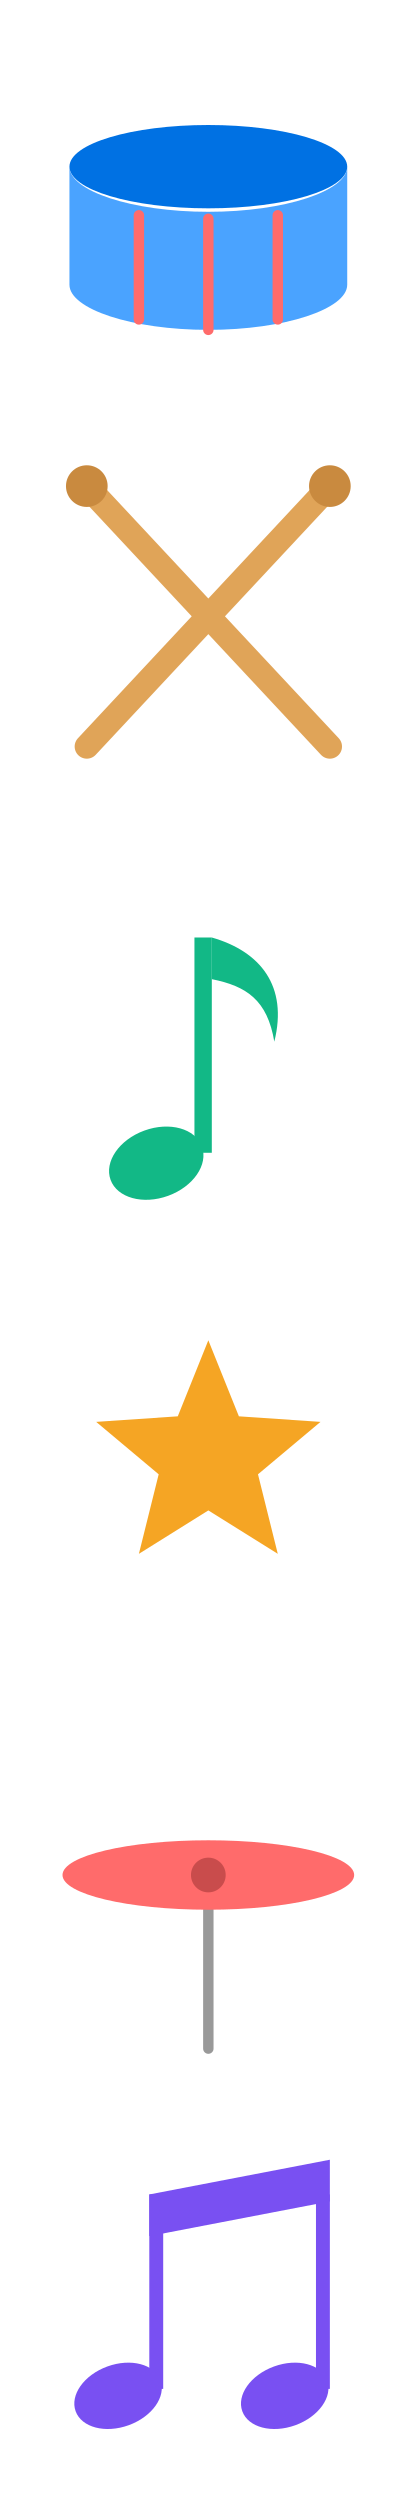
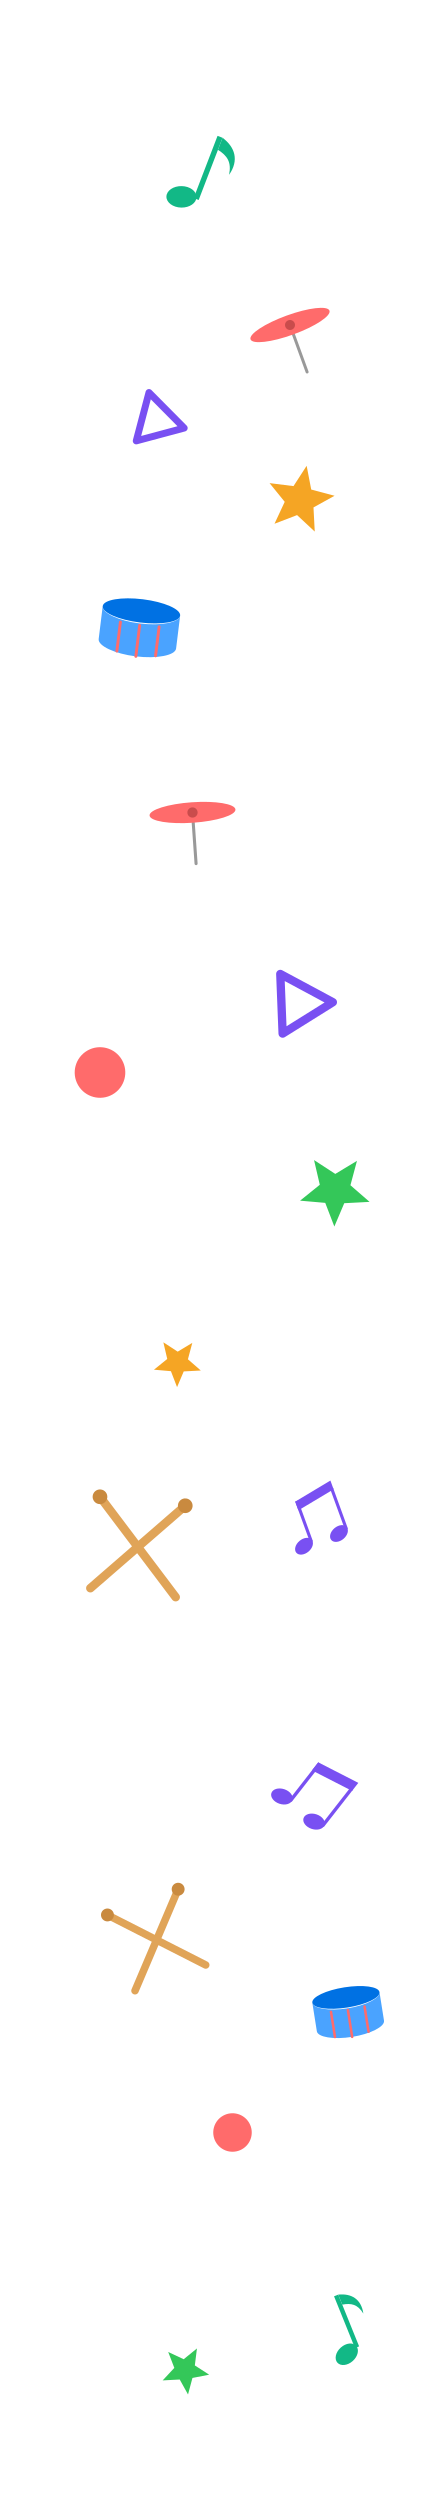
- <svg xmlns="http://www.w3.org/2000/svg" viewBox="0 0 120 720">
-   <path d="M20 48v34c0 7 18 13 40 13s40-6 40-13V48c0 7-18 13-40 13S20 55 20 48z" fill="#4aa3ff" />
-   <ellipse cx="60" cy="48" rx="40" ry="12" fill="#0071e3" />
-   <path d="M40 62v30M60 63v32M80 62v30" stroke="#ff6b6b" stroke-width="3" stroke-linecap="round" />
-   <path d="M25 140L95 215M95 140L25 215" stroke="#e0a458" stroke-width="7" stroke-linecap="round" />
-   <circle cx="25" cy="140" r="6" fill="#c98a3f" />
-   <circle cx="95" cy="140" r="6" fill="#c98a3f" />
-   <ellipse cx="45" cy="335" rx="14" ry="10" fill="#12b886" transform="rotate(-20 45 335)" />
-   <rect x="56" y="270" width="5" height="62" fill="#12b886" />
-   <path d="M61 270c14 4 22 14 18 30-2-12-8-16-18-18z" fill="#12b886" />
-   <polygon points="60.0,386.0 68.8,407.9 92.3,409.5 74.3,424.6 80.0,447.5 60.0,435.0 40.0,447.5 45.7,424.6 27.7,409.5 51.2,407.9" fill="#f5a524" />
-   <path d="M60 550v40" stroke="#999" stroke-width="3" stroke-linecap="round" />
-   <ellipse cx="60" cy="540" rx="42" ry="10" fill="#ff6b6b" />
-   <circle cx="60" cy="540" r="5" fill="#c94c4c" />
-   <ellipse cx="34" cy="690" rx="13" ry="9" fill="#7950f2" transform="rotate(-20 34 690)" />
-   <ellipse cx="82" cy="690" rx="13" ry="9" fill="#7950f2" transform="rotate(-20 82 690)" />
-   <rect x="43" y="632" width="4" height="56" fill="#7950f2" />
-   <rect x="91" y="632" width="4" height="56" fill="#7950f2" />
-   <polygon points="43,632 95,622 95,634 43,644" fill="#7950f2" />
+ <svg xmlns="http://www.w3.org/2000/svg" viewBox="0 0 170 1000">
+   <g transform="translate(40 429) rotate(-30) scale(0.46) translate(-60 -60)">
+     <circle cx="60" cy="60" r="22" fill="#ff6b6b" />
+   </g>
+   <g transform="translate(55 620) rotate(6) scale(0.49) translate(-60 -60)">
+     <path d="M25 20L95 95M95 20L25 95" stroke="#e0a458" stroke-width="7" stroke-linecap="round" />
+     <circle cx="25" cy="20" r="6" fill="#c98a3f" />
+     <circle cx="95" cy="20" r="6" fill="#c98a3f" />
+   </g>
+   <g transform="translate(74 948) rotate(29) scale(0.29) translate(-60 -60)">
+     <polygon points="60.0,26.0 68.8,47.9 92.3,49.5 74.3,64.6 80.0,87.5 60.0,75.0 40.0,87.5 45.7,64.6 27.7,49.5 51.2,47.9" fill="#34c759" />
+   </g>
+   <g transform="translate(62 166) rotate(-15) scale(0.31) translate(-60 -60)">
+     <path d="M60 30l32 56H28z" fill="none" stroke="#7950f2" stroke-width="9" stroke-linejoin="round" />
+   </g>
+   <g transform="translate(120 200) rotate(11) scale(0.41) translate(-60 -60)">
+     <polygon points="60.0,26.0 68.8,47.9 92.3,49.5 74.3,64.6 80.0,87.5 60.0,75.0 40.0,87.5 45.7,64.6 27.7,49.5 51.2,47.9" fill="#f5a524" />
+   </g>
+   <g transform="translate(71 545) rotate(-35) scale(0.29) translate(-60 -60)">
+     <polygon points="60.0,26.0 68.8,47.9 92.3,49.5 74.3,64.6 80.0,87.5 60.0,75.0 40.0,87.5 45.7,64.6 27.7,49.5 51.2,47.9" fill="#f5a524" />
+   </g>
+   <g transform="translate(77 325) rotate(-4) scale(0.41) translate(-60 -60)">
+     <path d="M60 70v40" stroke="#999" stroke-width="3" stroke-linecap="round" />
+     <ellipse cx="60" cy="60" rx="42" ry="10" fill="#ff6b6b" />
+     <circle cx="60" cy="60" r="5" fill="#c94c4c" />
+   </g>
+   <g transform="translate(63 777) rotate(-20) scale(0.43) translate(-60 -60)">
+     <path d="M25 20L95 95M95 20L25 95" stroke="#e0a458" stroke-width="7" stroke-linecap="round" />
+     <circle cx="25" cy="20" r="6" fill="#c98a3f" />
+     <circle cx="95" cy="20" r="6" fill="#c98a3f" />
+   </g>
+   <g transform="translate(126 716) rotate(38) scale(0.34) translate(-60 -60)">
+     <ellipse cx="34" cy="90" rx="13" ry="9" fill="#7950f2" transform="rotate(-20 34 90)" />
+     <ellipse cx="82" cy="90" rx="13" ry="9" fill="#7950f2" transform="rotate(-20 82 90)" />
+     <rect x="43" y="32" width="4" height="56" fill="#7950f2" />
+     <rect x="91" y="32" width="4" height="56" fill="#7950f2" />
+     <polygon points="43,32 95,22 95,34 43,44" fill="#7950f2" />
+   </g>
+   <g transform="translate(84 67) rotate(21) scale(0.43) translate(-60 -60)">
+     <ellipse cx="45" cy="95" rx="14" ry="10" fill="#12b886" transform="rotate(-20 45 95)" />
+     <rect x="56" y="30" width="5" height="62" fill="#12b886" />
+     <path d="M61 30c14 4 22 14 18 30-2-12-8-16-18-18z" fill="#12b886" />
+   </g>
+   <g transform="translate(93 853) rotate(16) scale(0.35) translate(-60 -60)">
+     <circle cx="60" cy="60" r="22" fill="#ff6b6b" />
+   </g>
+   <g transform="translate(134 476) rotate(-35) scale(0.43) translate(-60 -60)">
+     <polygon points="60.0,26.0 68.8,47.9 92.3,49.5 74.3,64.6 80.0,87.5 60.0,75.0 40.0,87.5 45.7,64.6 27.7,49.5 51.2,47.9" fill="#34c759" />
+   </g>
+   <g transform="translate(139 803) rotate(-9) scale(0.34) translate(-60 -60)">
+     <path d="M20 48v34c0 7 18 13 40 13s40-6 40-13V48c0 7-18 13-40 13S20 55 20 48z" fill="#4aa3ff" />
+     <ellipse cx="60" cy="48" rx="40" ry="12" fill="#0071e3" />
+     <path d="M40 62v30M60 63v32M80 62v30" stroke="#ff6b6b" stroke-width="3" stroke-linecap="round" />
+   </g>
+   <g transform="translate(56 249) rotate(7) scale(0.39) translate(-60 -60)">
+     <path d="M20 48v34c0 7 18 13 40 13s40-6 40-13V48c0 7-18 13-40 13S20 55 20 48z" fill="#4aa3ff" />
+     <ellipse cx="60" cy="48" rx="40" ry="12" fill="#0071e3" />
+     <path d="M40 62v30M60 63v32M80 62v30" stroke="#ff6b6b" stroke-width="3" stroke-linecap="round" />
+   </g>
+   <g transform="translate(118 399) rotate(-32) scale(0.37) translate(-60 -60)">
+     <path d="M60 30l32 56H28z" fill="none" stroke="#7950f2" stroke-width="9" stroke-linejoin="round" />
+   </g>
+   <g transform="translate(126 607) rotate(-20) scale(0.31) translate(-60 -60)">
+     <ellipse cx="34" cy="90" rx="13" ry="9" fill="#7950f2" transform="rotate(-20 34 90)" />
+     <ellipse cx="82" cy="90" rx="13" ry="9" fill="#7950f2" transform="rotate(-20 82 90)" />
+     <rect x="43" y="32" width="4" height="56" fill="#7950f2" />
+     <rect x="91" y="32" width="4" height="56" fill="#7950f2" />
+     <polygon points="43,32 95,22 95,34 43,44" fill="#7950f2" />
+   </g>
+   <g transform="translate(139 928) rotate(-22) scale(0.36) translate(-60 -60)">
+     <ellipse cx="45" cy="95" rx="14" ry="10" fill="#12b886" transform="rotate(-20 45 95)" />
+     <rect x="56" y="30" width="5" height="62" fill="#12b886" />
+     <path d="M61 30c14 4 22 14 18 30-2-12-8-16-18-18z" fill="#12b886" />
+   </g>
+   <g transform="translate(116 130) rotate(-20) scale(0.40) translate(-60 -60)">
+     <path d="M60 70v40" stroke="#999" stroke-width="3" stroke-linecap="round" />
+     <ellipse cx="60" cy="60" rx="42" ry="10" fill="#ff6b6b" />
+     <circle cx="60" cy="60" r="5" fill="#c94c4c" />
+   </g>
</svg>
